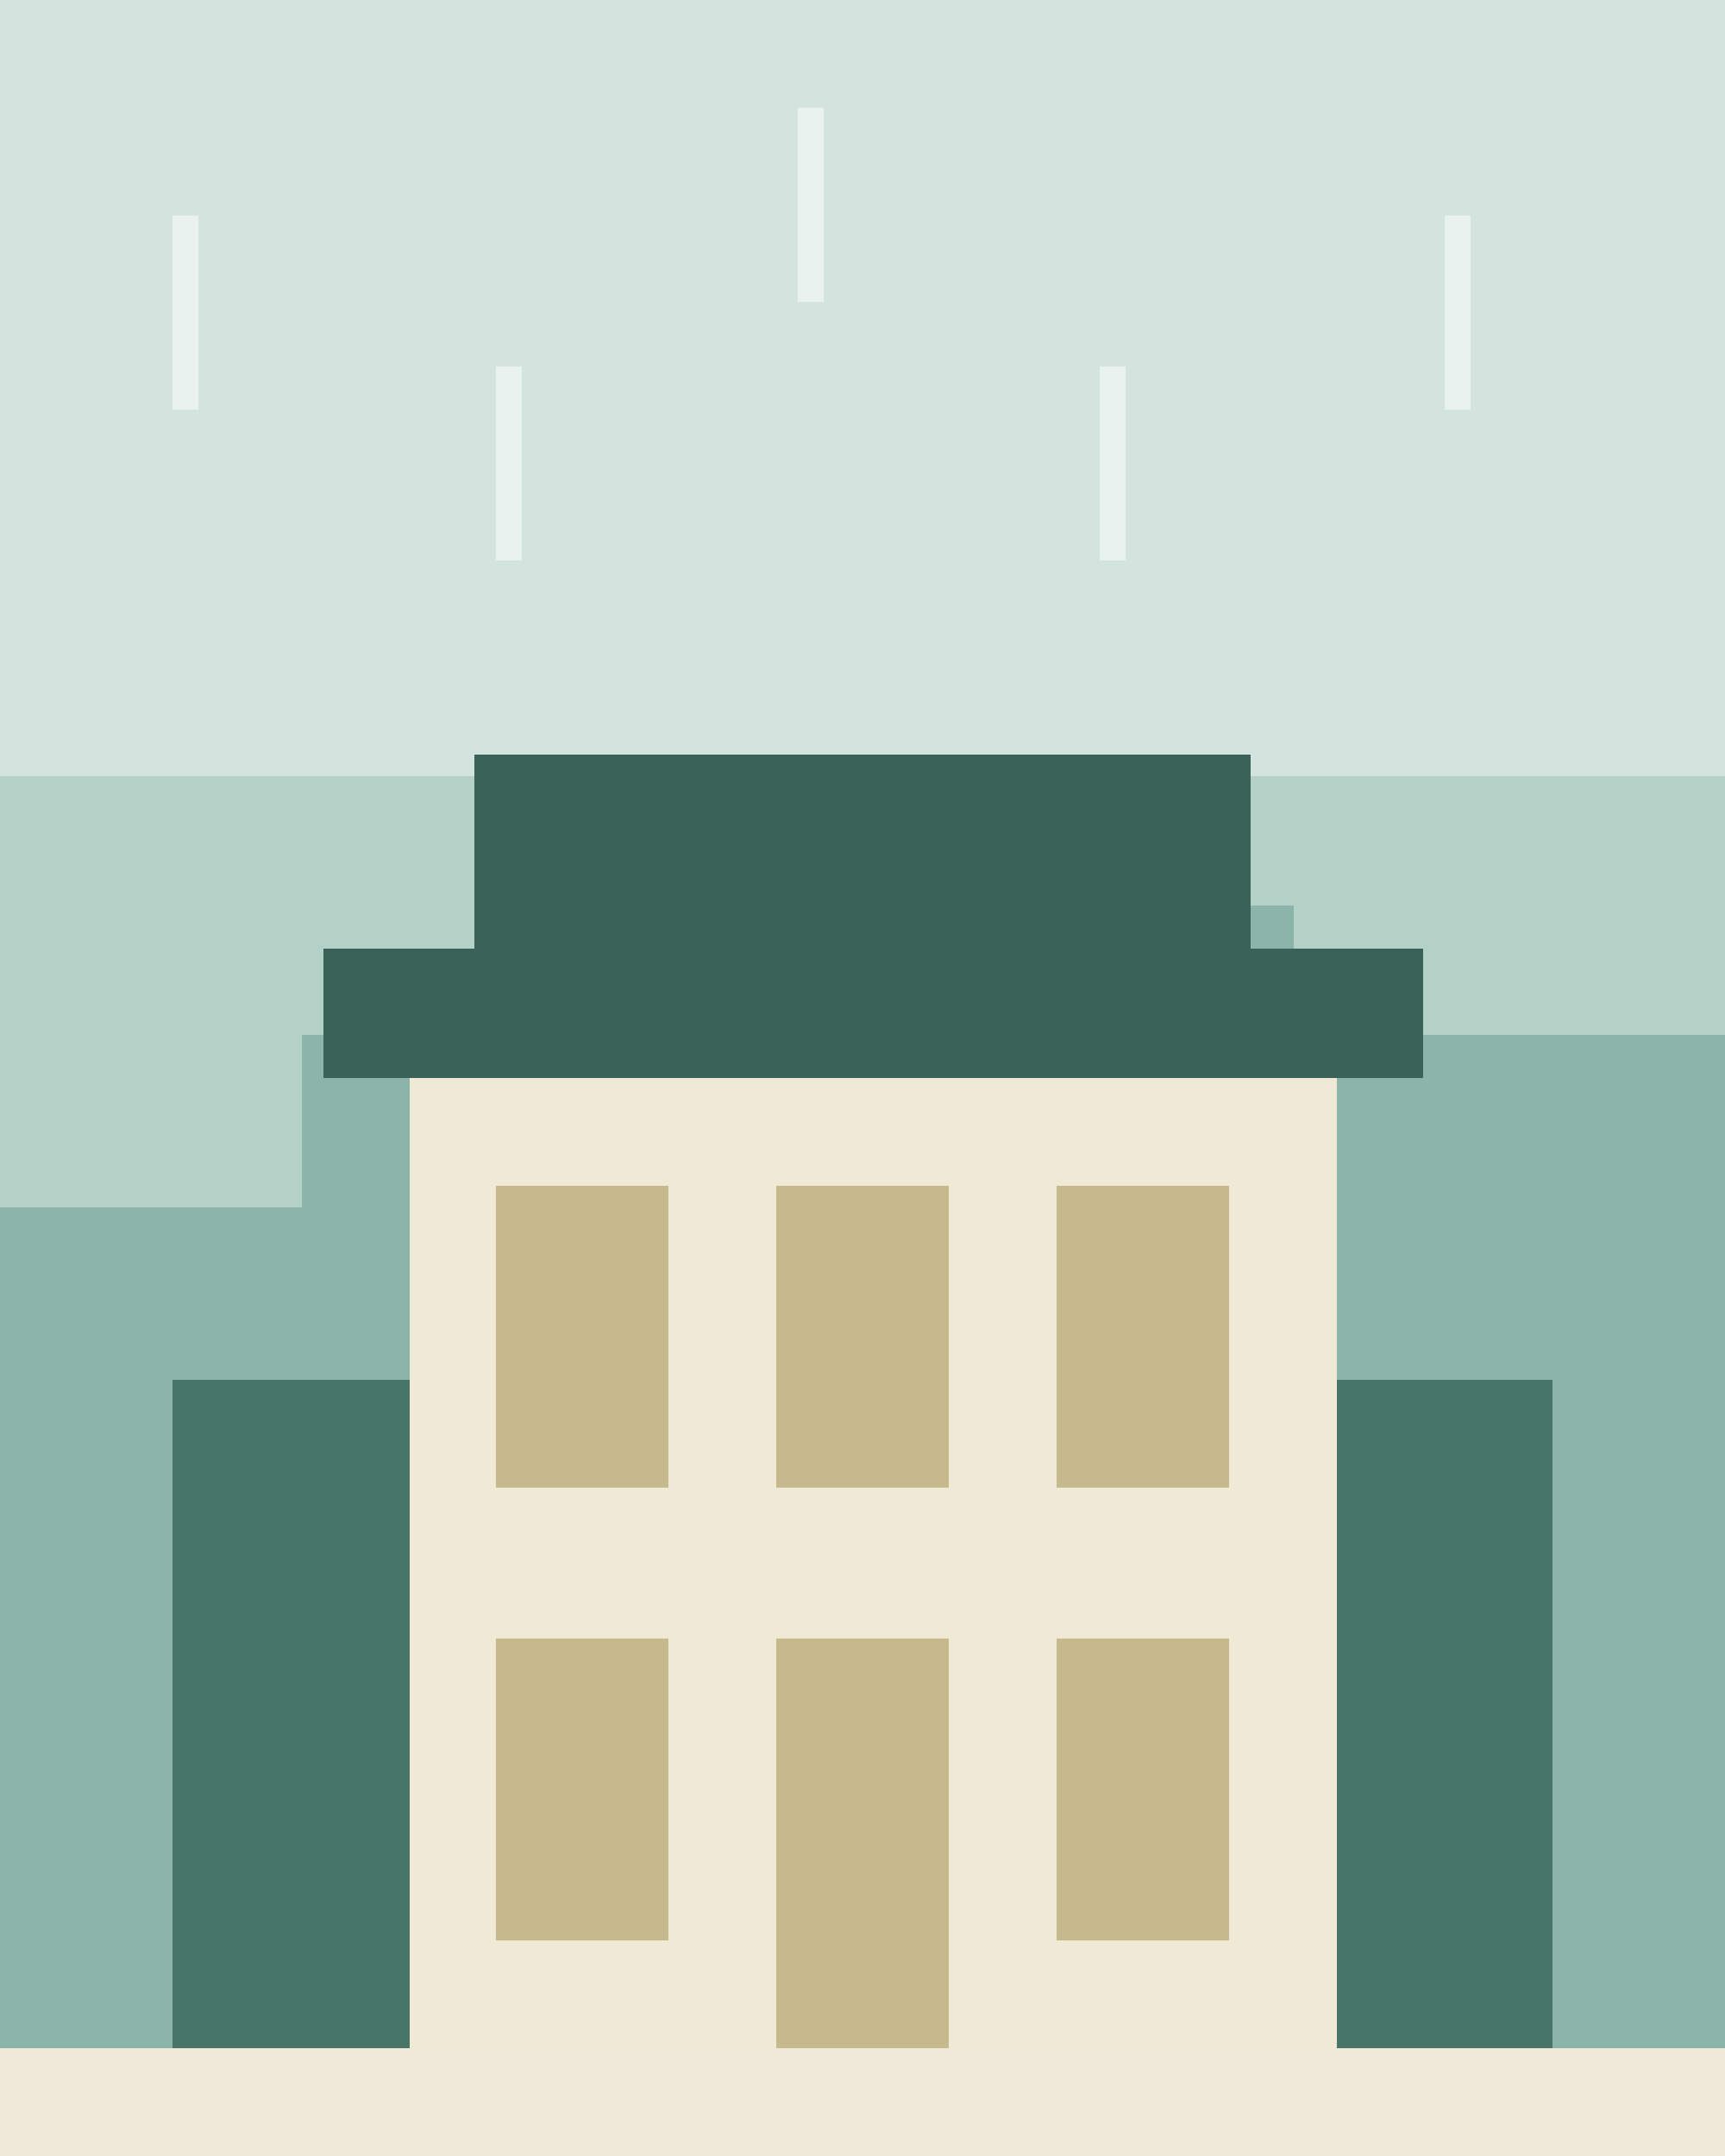
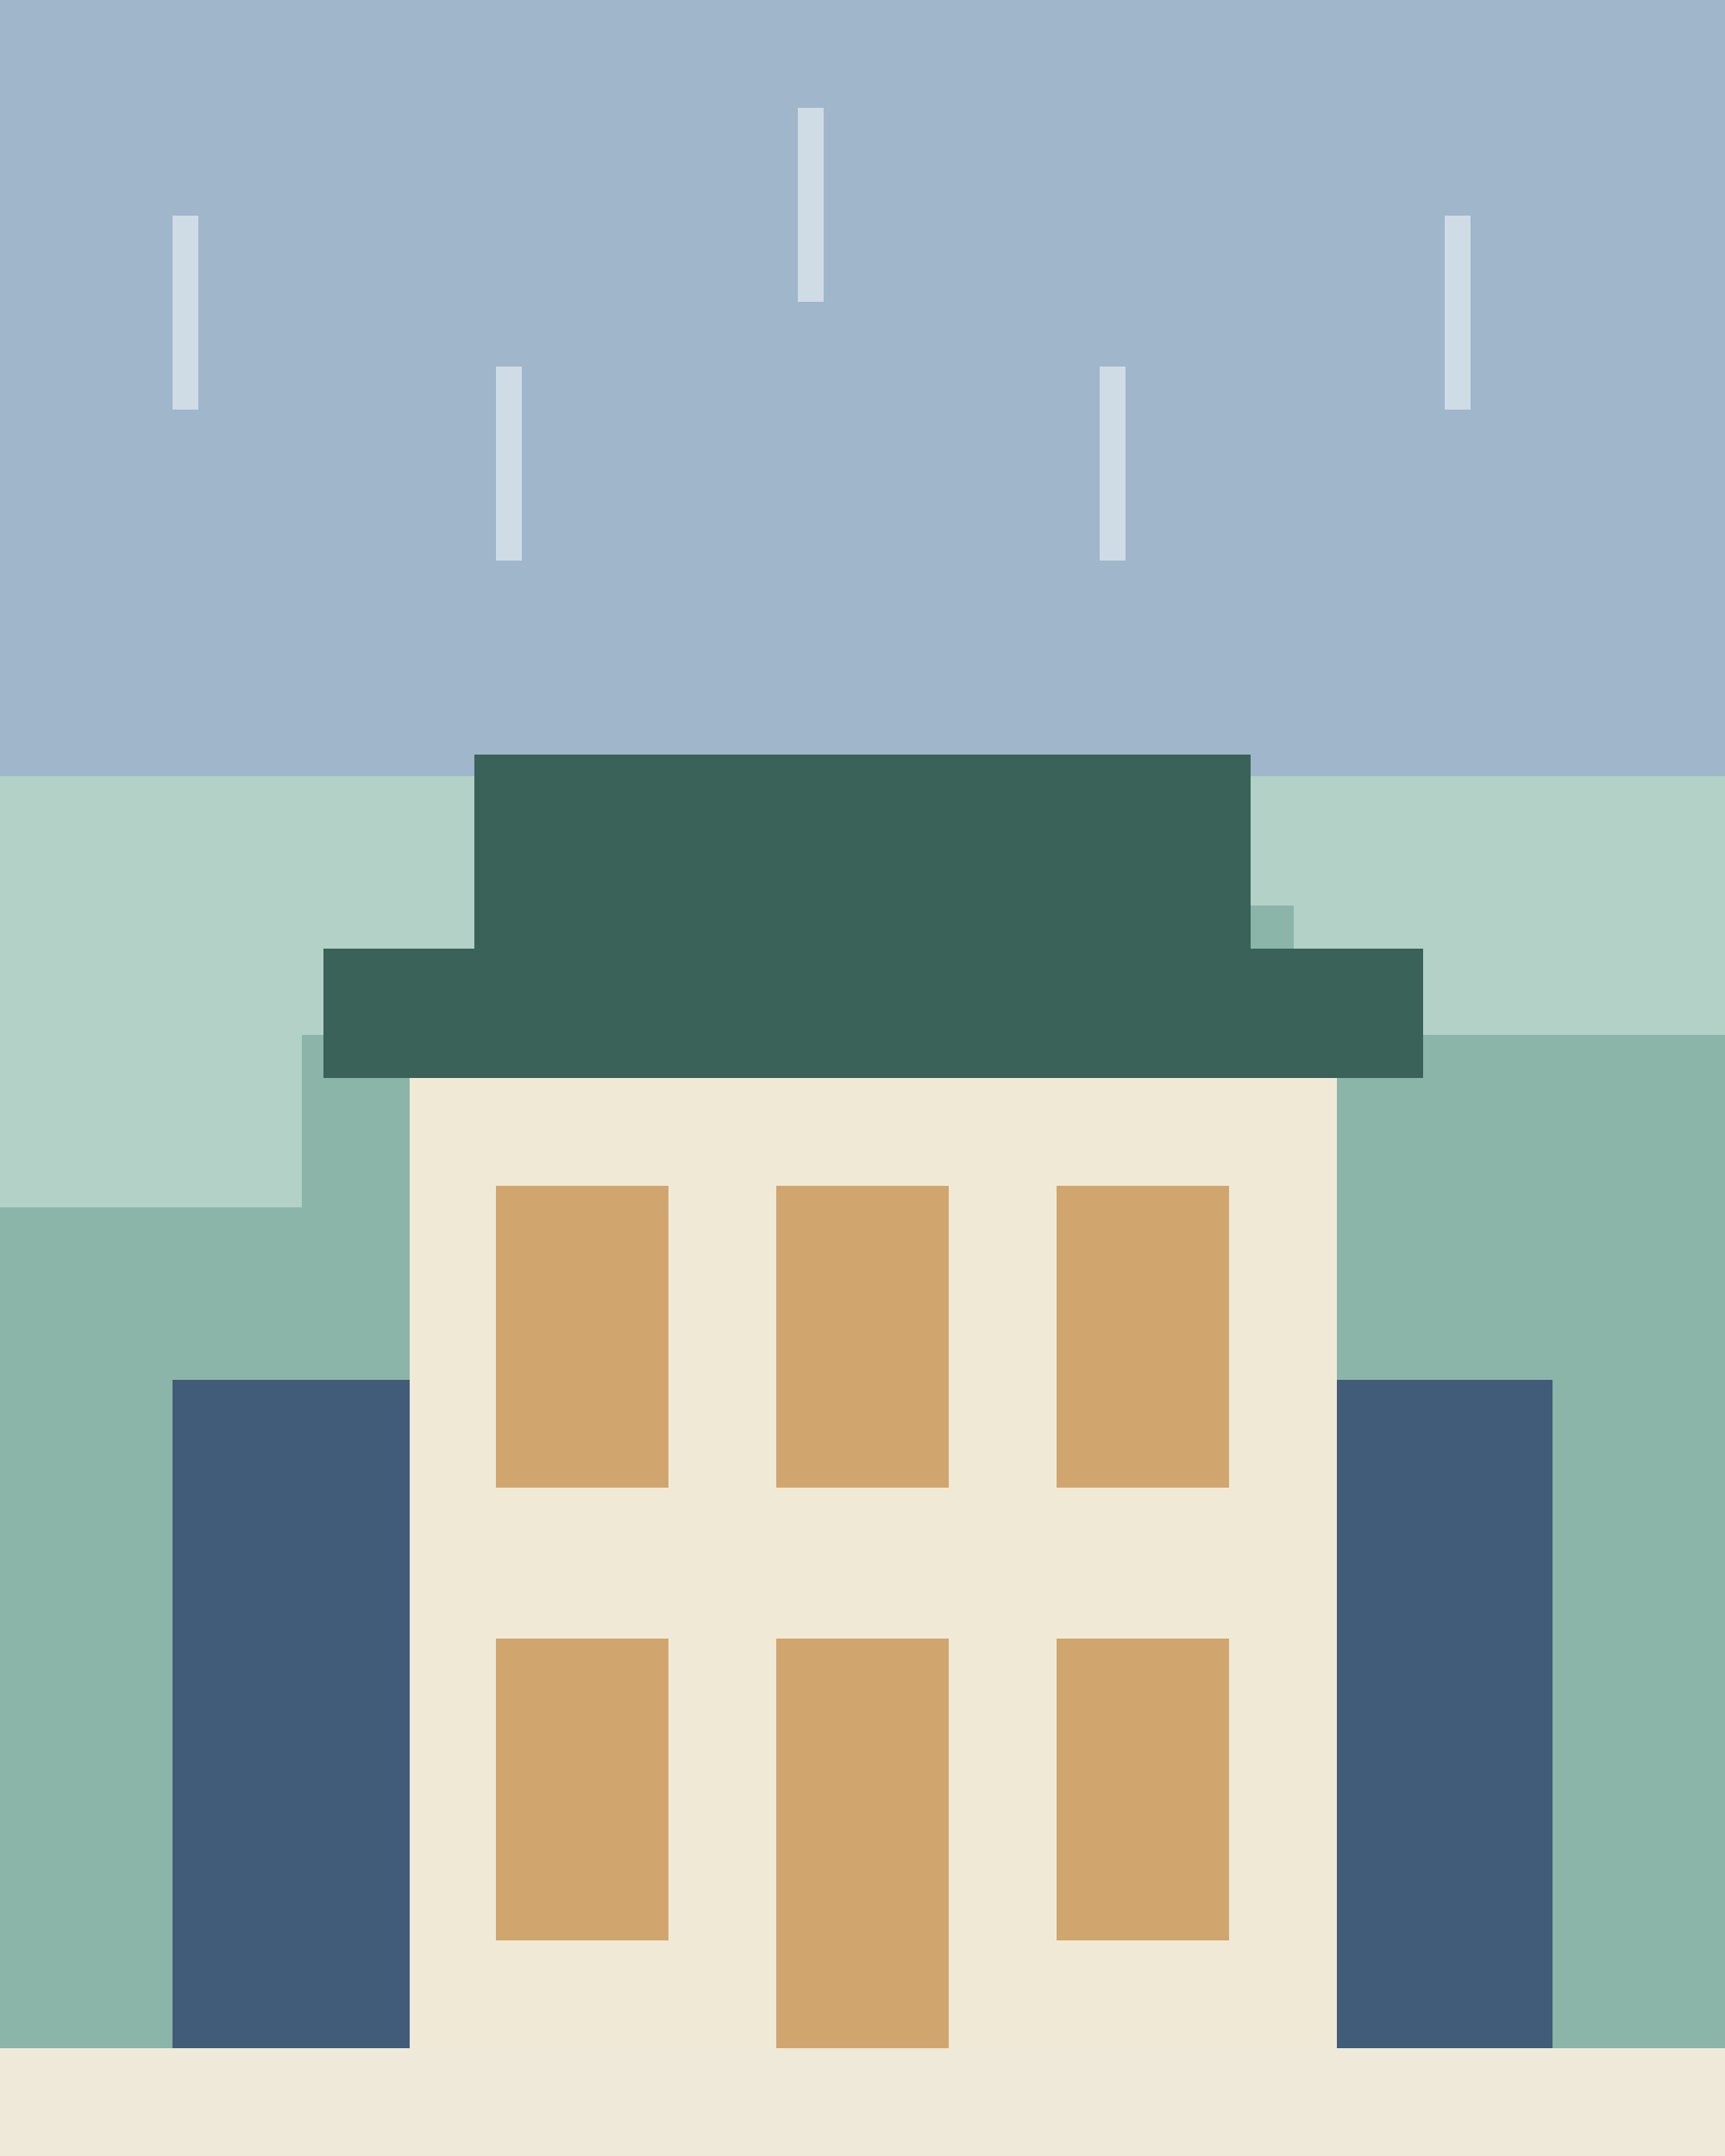
<svg xmlns="http://www.w3.org/2000/svg" viewBox="0 0 400 500" shape-rendering="crispEdges">
-   <path fill="#d3e4df" d="M0 0h400v500H0z" />
+   <path fill="#9fb6cb" d="M0 0h400v500H0z" />
  <path fill="#b3d1c7" d="M0 180h400v320H0z" />
  <path fill="#8bb5a8" d="M0 280h70v-40h70v30h80v-60h80v30h100v260H0z" />
-   <path fill="#477668" d="M40 320h320v180H40z" />
+   <path fill="#405c79" d="M40 320h320v180H40z" />
  <path fill="#f0e9d6" d="M95 235h215v265H95z" />
  <path fill="#3a6259" d="M75 220h255v30H75zM110 175h180v45H110z" />
-   <path fill="#c6b98d" d="M115 275h40v70h-40zm65 0h40v70h-40zm65 0h40v70h-40zM115 380h40v70h-40zm65 0h40v120h-40zm65 0h40v70h-40z" />
+   <path fill="#d0a66e" d="M115 275h40v70h-40zm65 0h40v70h-40zm65 0h40v70h-40zM115 380h40v70h-40zm65 0h40v120h-40zm65 0h40v70h-40z" />
  <path fill="#fff" opacity=".5" d="M40 50h6v45h-6zm75 35h6v45h-6zm70-60h6v45h-6zm70 60h6v45h-6zm80-35h6v45h-6z" />
  <path fill="#eee9d8" d="M0 475h400v25H0z" />
</svg>
